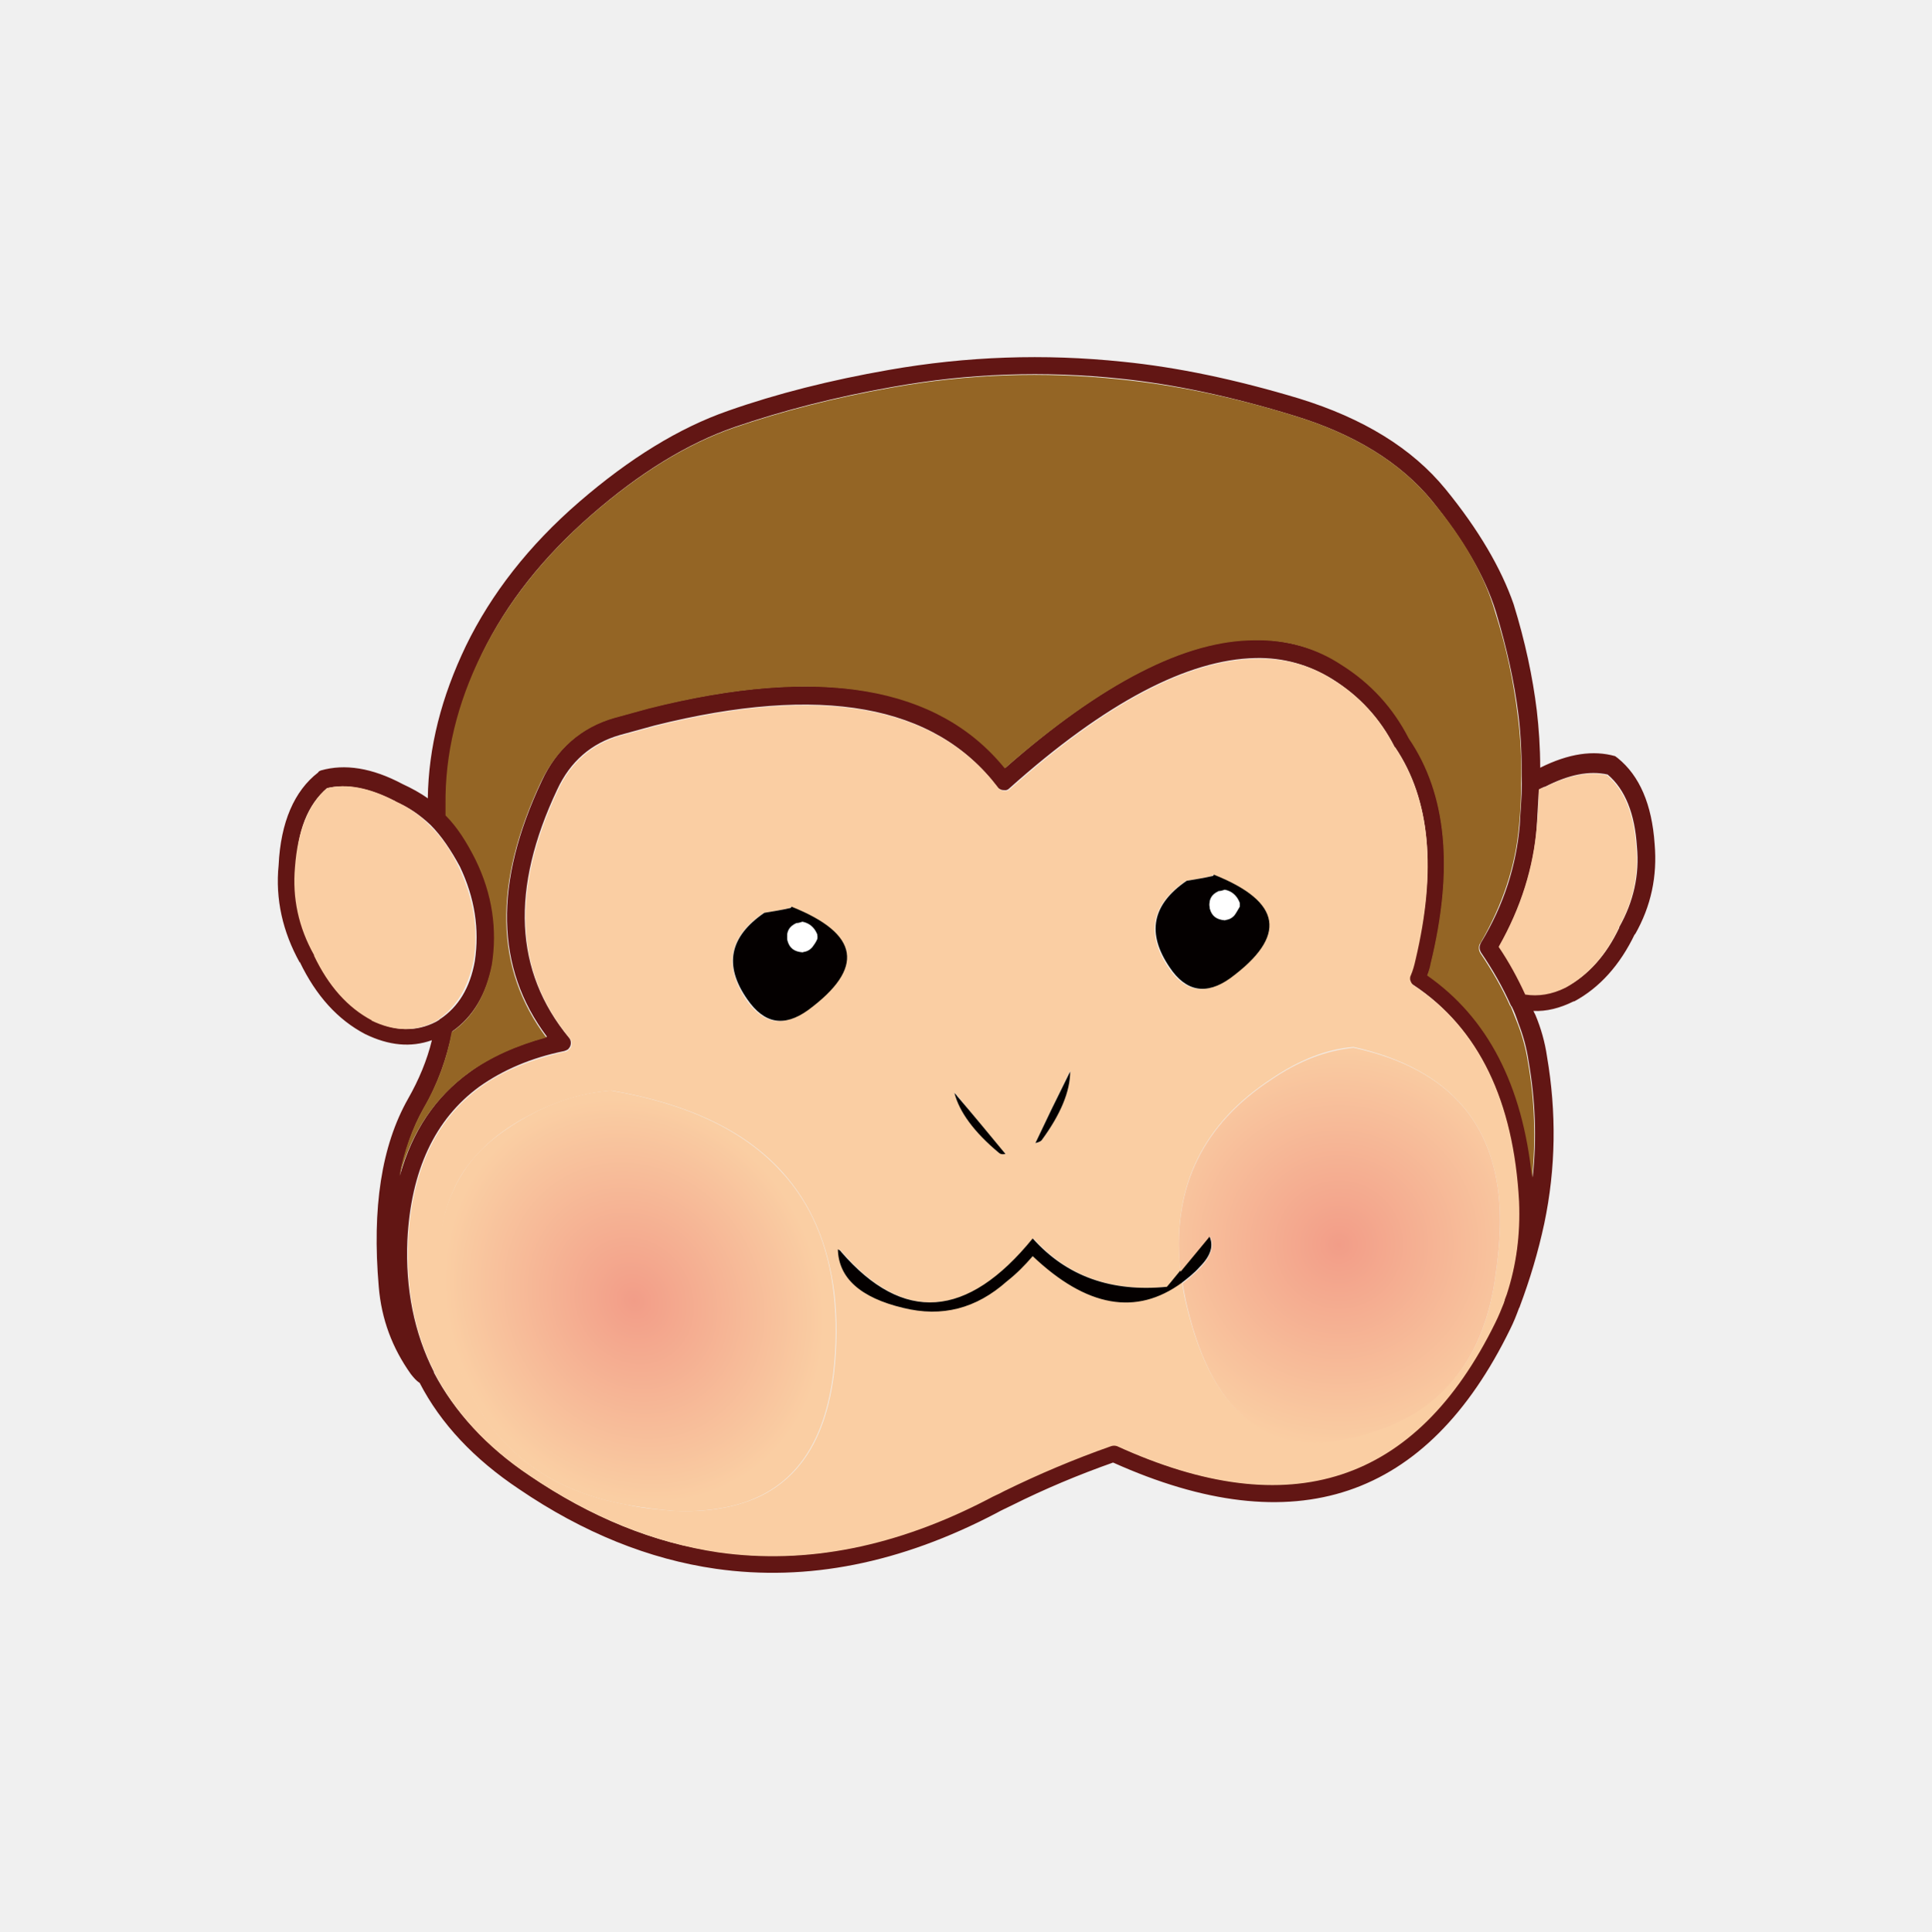
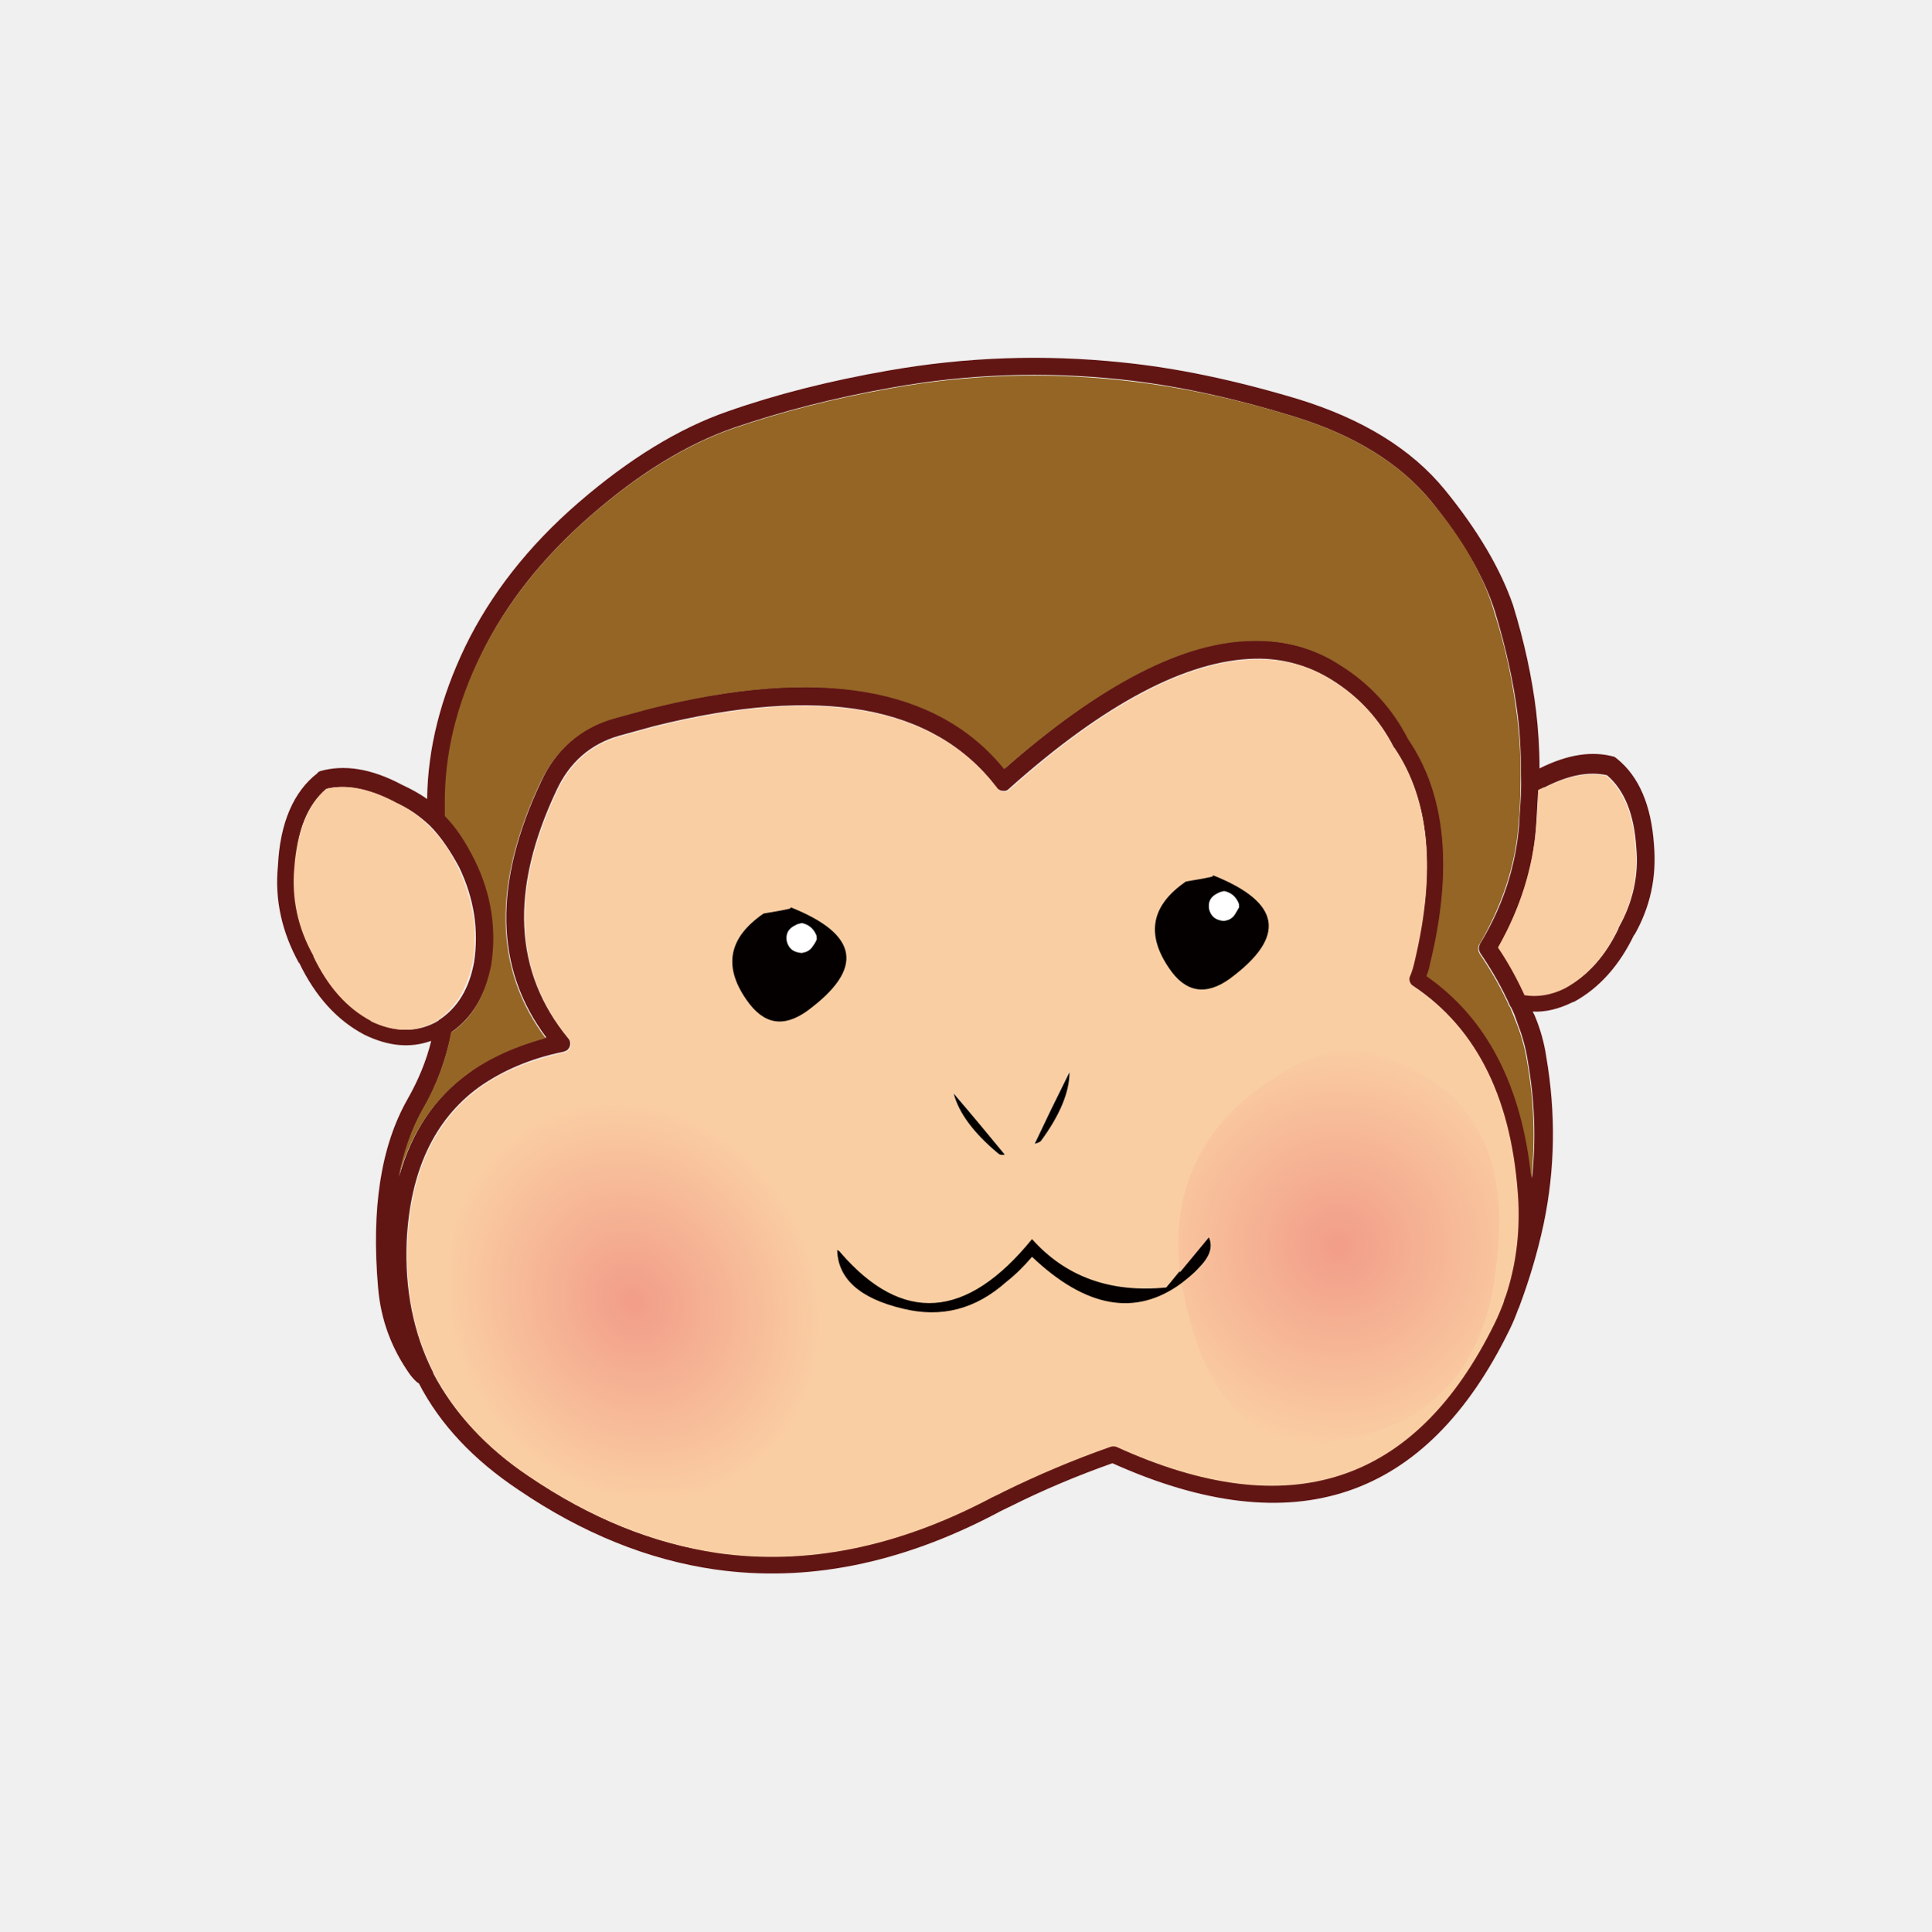
- <svg xmlns="http://www.w3.org/2000/svg" version="1.1" id="svg--saru" x="0px" y="0px" viewBox="34.5 -66.8 283.5 283.5" style="enable-background:new 34.5 -66.8 283.5 283.5;" xml:space="preserve">
+ <svg xmlns="http://www.w3.org/2000/svg" version="1.1" id="svg--saru" x="0px" y="0px" viewBox="0 68 283.5 283.5" style="enable-background:new 0 68 283.5 283.5;" xml:space="preserve">
  <style type="text/css">
	.st0{fill:#621614;}
	.st1{fill:#FACEA3;}
	.st2{fill:#040000;}
- 	.st3{fill:url(#SVGID_1_);}
- 	.st4{fill:#FFFFFF;}
+ 	.st3{fill:#946525;}
+ 	.st4{fill:url(#SVGID_1_);}
	.st5{fill:url(#SVGID_2_);}
- 	.st6{fill:#946525;}
+ 	.st6{display:none;}
+ 	.st7{display:inline;fill:none;stroke:#231815;stroke-miterlimit:10;}
+ 	.st8{fill:#FFFFFF;}
</style>
-   <g id="svg--saru_x5F__x5F_g--saru">
-     <path class="st0" d="M246.7,5c-4.9-6-12.1-10.4-21.5-13.3c-9.3-2.8-17.9-4.6-25.9-5.4c-11.5-1.2-22.9-0.8-34.3,1.2   c-8.6,1.5-16.5,3.5-23.6,6h0c-7.2,2.5-14.5,7-21.9,13.4c-7.4,6.4-12.9,13.5-16.6,21.1c-3.6,7.5-5.5,14.9-5.6,22.4   c-1.1-0.8-2.4-1.5-3.7-2.1c-4.5-2.4-8.5-3-12-2c-0.2,0.1-0.3,0.1-0.4,0.3c-3.5,2.7-5.5,7.3-5.8,13.6v0c-0.5,5,0.6,9.8,3.1,14.3   l0-0.1c2.4,5,5.6,8.5,9.6,10.6c0,0,0,0,0,0c3.5,1.7,6.7,2,9.8,0.9c-0.7,2.9-1.9,5.8-3.5,8.6c-3.9,6.9-5.3,16-4.3,27.6   c0.4,4.8,2,9,4.7,12.8v0c0.4,0.5,0.8,1,1.3,1.3c3.1,6,8,11.2,14.6,15.6c9.4,6.4,19.1,10.3,28.9,11.7c13.4,1.9,27.1-0.8,41.2-8.2   c0.7-0.4,1.4-0.7,2.2-1.1h0c4.8-2.4,9.8-4.5,14.9-6.3c26.7,12,46.1,5.4,58.3-19.6l0,0c0.5-1,0.9-2,1.3-3.1c0,0,0.1-0.1,0.1-0.2   c1.5-4,2.7-8,3.6-12.2c1.7-8.1,1.8-16.3,0.4-24.5l0,0c-0.3-2.1-0.9-4.2-1.7-6.1c-0.1-0.2-0.2-0.4-0.3-0.6c1.9,0.1,3.9-0.4,5.9-1.4   c0,0,0,0,0.1,0c3.7-2,6.7-5.3,8.9-9.9l0,0.1c2.4-4.2,3.3-8.6,2.9-13.3v0c-0.4-5.8-2.2-10-5.4-12.6c-0.1-0.1-0.3-0.2-0.4-0.3   c-3.2-0.9-6.8-0.4-11,1.7c0-3-0.2-5.8-0.5-8.4l0,0c-0.6-4.9-1.7-10.1-3.4-15.6C254.9,16.7,251.6,11,246.7,5 M224.4-5.8   c8.9,2.7,15.7,6.9,20.3,12.5c4.6,5.7,7.8,11.1,9.4,16.3c1.6,5.3,2.7,10.3,3.3,15.1v0c0.4,3.1,0.5,6.5,0.5,10.1v0.1   c0,1.9-0.2,3.9-0.3,6c-0.5,5.9-2.3,11.7-5.7,17.3c-0.1,0.2-0.2,0.4-0.2,0.7c0,0.3,0.1,0.5,0.2,0.7c1.7,2.5,3.2,5.1,4.4,7.8v0   c0,0.1,0.1,0.1,0.1,0.1c0.4,0.8,0.7,1.6,1,2.5c0.7,1.8,1.2,3.6,1.5,5.6v0c1,5.7,1.2,11.4,0.6,17c-1.4-13.6-6.5-23.5-15.4-29.7   c0.2-0.5,0.4-1.1,0.5-1.7c3.4-13.9,2.3-24.9-3.2-33.1c-2.3-4.5-5.6-8.1-9.9-10.8l0,0c-3.8-2.4-8.1-3.6-12.7-3.6   c-10.2,0-22.5,6.3-36.7,18.8c-9.8-12.1-27.2-15-52.2-8.8c0,0,0,0,0,0l-5.1,1.4c-5,1.4-8.6,4.6-10.8,9.4c-7,14.9-6.8,27.4,0.8,37.5   c-4.4,1.2-8.3,2.9-11.4,5.2c-5,3.6-8.4,8.7-10.2,15.2c0.7-3.7,1.9-7.1,3.5-9.9c2.1-3.6,3.4-7.4,4.2-11.3c3-2.1,5-5.4,5.9-9.9v0   c0.9-5.2,0.1-10.3-2.4-15.4c-1.3-2.6-2.7-4.7-4.4-6.5c0-0.5,0-1,0-1.5c0-7.4,1.8-14.8,5.3-22.2c3.6-7.4,8.9-14.1,16-20.3   c7.1-6.2,14.1-10.5,21-12.9v0c7-2.4,14.7-4.4,23.2-5.9c11.1-2,22.3-2.4,33.6-1.2C206.8-10.4,215.3-8.6,224.4-5.8 M239.2,42.8   c0,0.1,0.1,0.1,0.1,0.1c5.2,7.7,6.1,18.1,2.9,31.1c-0.2,0.8-0.4,1.6-0.7,2.3c-0.1,0.2-0.1,0.3-0.1,0.5v0c0,0.2,0.1,0.4,0.2,0.6   c0.1,0.2,0.2,0.3,0.4,0.4c9.5,6.3,14.6,16.9,15.4,31.7c0.2,4.8-0.3,9.3-1.8,13.6l-0.3,0.8c0,0.1-0.1,0.2-0.1,0.3c0,0,0,0.1,0,0.1   c-0.4,1-0.8,2-1.3,3v0c-11.6,23.7-30.1,29.7-55.5,18.1c-0.3-0.1-0.6-0.1-0.9,0c-5.4,1.9-10.6,4.1-15.7,6.6l0,0   c-0.7,0.4-1.5,0.7-2.2,1.1c-13.6,7.1-26.8,9.8-39.7,7.9c-9.5-1.3-18.7-5.1-27.8-11.3c-6.3-4.3-10.9-9.3-13.9-15l0-0.1h0   c-2.9-5.7-4.2-12.2-3.9-19.3c0.5-10.2,4-17.8,10.6-22.6c3.4-2.4,7.5-4.2,12.4-5.2c0.3-0.1,0.6-0.2,0.7-0.4c0.2-0.2,0.3-0.5,0.3-0.8   c0-0.3-0.1-0.6-0.3-0.8c-8-9.7-8.6-21.8-1.7-36.4c1.9-4.1,5-6.8,9.2-8l5.1-1.4c24.4-6.1,41.1-3.1,50.3,9c0.1,0.2,0.3,0.3,0.5,0.4   c0.2,0.1,0.5,0.1,0.7,0.1c0.2,0,0.4-0.1,0.6-0.3c14.1-12.6,26.2-18.9,36.1-19.1c4.1-0.1,7.9,1,11.3,3.1v0   C234.1,35.4,237.1,38.7,239.2,42.8 M260.1,54.5c0.1-1.9,0.2-3.7,0.3-5.4c0.3-0.1,0.6-0.3,0.8-0.4c0,0,0,0,0.1,0   c3.5-1.8,6.5-2.4,9.2-1.8c2.6,2.2,4,5.8,4.3,10.6v0c0.4,4.1-0.5,8.1-2.6,11.8c0,0,0,0.1,0,0.1c-1.9,4-4.5,6.9-7.8,8.7h0   c-2.1,1-4,1.3-5.9,1c-1.1-2.4-2.4-4.7-3.9-7C257.8,66.4,259.7,60.5,260.1,54.5 M82.5,48.9c2.9-0.7,6.2,0,10,1.9c0,0,0.1,0,0.1,0.1   c1.9,0.8,3.5,1.9,5.1,3.4l0,0c1.6,1.6,3,3.7,4.3,6.1c2.2,4.6,2.9,9.2,2.2,13.9v0c-0.7,3.9-2.4,6.7-5.1,8.5c0,0-0.1,0-0.1,0.1   c-0.2,0.1-0.3,0.2-0.5,0.3c0,0,0,0,0,0c-2.9,1.5-6,1.4-9.3-0.2h0.1c-3.6-1.9-6.4-5.1-8.5-9.5c0,0,0-0.1,0-0.1   c-2.3-4.1-3.2-8.4-2.8-12.9v0C78.1,55.2,79.7,51.3,82.5,48.9z" />
-     <path class="st1" d="M92.5,50.8c-3.8-2-7.1-2.6-10-1.9c-2.8,2.4-4.3,6.3-4.7,11.6v0c-0.4,4.5,0.5,8.8,2.8,12.9c0,0,0,0.1,0,0.1   c2.1,4.4,4.9,7.6,8.5,9.5h-0.1c3.3,1.6,6.4,1.7,9.3,0.2c0,0,0,0,0,0c0.2-0.1,0.3-0.2,0.5-0.3c0,0,0.1,0,0.1-0.1   c2.6-1.8,4.3-4.6,5.1-8.5v0c0.8-4.6,0-9.3-2.2-13.9c-1.2-2.5-2.6-4.5-4.3-6.1l0,0C96.1,52.8,94.4,51.7,92.5,50.8   C92.6,50.9,92.5,50.8,92.5,50.8 M260.4,49.1c0,1.7-0.1,3.5-0.3,5.4c-0.5,6-2.3,11.9-5.6,17.7c1.5,2.2,2.8,4.6,3.9,7   c1.9,0.3,3.9,0,5.9-1h0c3.3-1.8,5.9-4.7,7.8-8.7c0,0,0-0.1,0-0.1c2.1-3.7,3-7.7,2.6-11.8v0c-0.3-4.8-1.7-8.4-4.3-10.6   c-2.6-0.6-5.7,0-9.2,1.8c0,0,0,0-0.1,0C261,48.8,260.7,48.9,260.4,49.1 M239.3,42.9c0,0-0.1-0.1-0.1-0.1c-2.1-4.1-5.1-7.4-9-9.8v0   c-3.4-2.2-7.2-3.2-11.3-3.1c-10,0.2-22,6.5-36.1,19.1c-0.2,0.2-0.4,0.3-0.6,0.3c-0.2,0-0.5,0-0.7-0.1c-0.2-0.1-0.4-0.2-0.5-0.4   c-9.2-12.1-26-15.1-50.3-9l-5.1,1.4c-4.2,1.2-7.3,3.9-9.2,8c-6.9,14.6-6.3,26.7,1.7,36.4c0.2,0.2,0.3,0.5,0.3,0.8   c0,0.3-0.1,0.6-0.3,0.8c-0.2,0.2-0.4,0.4-0.7,0.4c-4.9,1.1-9.1,2.8-12.4,5.2c-6.6,4.8-10.1,12.4-10.6,22.6   c-0.3,7.2,1,13.6,3.9,19.3h0l0,0.1c3,5.7,7.6,10.8,13.9,15c9.1,6.2,18.4,9.9,27.8,11.3c12.9,1.8,26.1-0.8,39.7-7.9   c0.7-0.4,1.5-0.7,2.2-1.1l0,0c5.1-2.5,10.3-4.7,15.7-6.6c0.3-0.1,0.6-0.1,0.9,0c25.4,11.6,43.9,5.5,55.5-18.1v0c0.5-1,0.9-2,1.3-3   c0,0,0-0.1,0-0.1c0.1-0.1,0.1-0.2,0.1-0.3l0.3-0.8c1.4-4.3,2-8.8,1.8-13.6c-0.8-14.8-5.9-25.4-15.4-31.7c-0.2-0.1-0.3-0.3-0.4-0.4   c-0.1-0.2-0.2-0.4-0.2-0.6v0c0-0.2,0-0.3,0.1-0.5c0.3-0.7,0.5-1.4,0.7-2.3C245.4,61,244.5,50.6,239.3,42.9 M254.7,112.4   c0,2.7-0.3,5.7-0.8,9c-1.6,10.2-6.5,17.1-14.7,20.6c-1.6,0.7-3.2,1.3-4.7,1.7c-13.3,3.9-21.9-2.4-25.8-18.8   c-0.3-1.2-0.5-2.3-0.7-3.5c-6.7,4.9-14,3.6-21.9-3.9c-1.2,1.3-2.4,2.6-3.8,3.7c-4.4,4-9.5,5.3-15.1,4c-6.3-1.6-9.5-4.4-9.6-8.6   c0.2,0.1,0.4,0.2,0.5,0.4c9.1,10.5,18.5,9.8,28.1-2c5,5.6,11.6,7.9,19.7,7.1c0.6-0.8,1.3-1.5,1.9-2.3c0-0.3-0.1-0.6-0.1-1   c-1-11.6,3.5-20.7,13.4-27.2c4.1-2.8,8.2-4.4,12.1-4.7C247.5,90.1,254.7,98.6,254.7,112.4 M146.6,67.2c1.3-0.2,2.6-0.4,3.8-0.7   c0.1,0,0.1-0.1,0.1-0.2c10,4,10.8,9,2.4,15.2c-3.5,2.6-6.4,2-8.9-1.6C140.7,74.9,141.5,70.7,146.6,67.2 M208.6,62.5   c1.3-0.2,2.6-0.4,3.8-0.7c0.1,0,0.1-0.1,0.1-0.2c10,4,10.8,9,2.4,15.2c-3.5,2.6-6.5,2-8.9-1.6C202.7,70.2,203.5,66,208.6,62.5    M102.6,105.1c2.2-3.2,5.3-5.9,9.3-8c4-2.2,8.2-3.5,12.4-3.8c11.1,1.9,19.4,5.8,24.9,11.8c4.4,4.8,6.9,10.8,7.8,18.1   c0.4,3.6,0.4,7.6-0.1,11.8c-1.2,9.3-5,15.4-11.6,18.2c-1.7,0.7-3.5,1.2-5.5,1.5c-1.9,0.3-4.1,0.4-6.3,0.3c-2.4-0.2-4.7-0.4-6.9-0.9   c-15.7-2.8-24.7-13-27.2-30.5c-0.2-1.9-0.4-3.8-0.4-5.5C99,113.1,100.2,108.8,102.6,105.1 M187.4,100.6c-0.2,0.2-0.5,0.4-0.9,0.4   c1.6-3.4,3.2-6.7,4.8-10c0.1-0.2,0.2-0.4,0.3-0.6C191.6,93.3,190.2,96.7,187.4,100.6 M182.1,102.6c-0.4,0.1-0.7,0-1-0.2   c-3.6-3.1-5.8-6-6.5-8.9c0.1,0.2,0.3,0.4,0.4,0.5C177.3,96.9,179.7,99.7,182.1,102.6z" />
-     <path class="st2" d="M181.1,102.4c0.2,0.2,0.5,0.3,1,0.2c-2.4-2.9-4.7-5.7-7.1-8.5c-0.1-0.2-0.3-0.3-0.4-0.5   C175.3,96.4,177.5,99.4,181.1,102.4 M186.5,101c0.4-0.1,0.7-0.2,0.9-0.4c2.8-3.8,4.2-7.2,4.2-10.1c-0.1,0.2-0.2,0.4-0.3,0.6   C189.7,94.3,188.1,97.6,186.5,101 M212.5,61.8c-1.3,0.3-2.6,0.5-3.8,0.7c-5.1,3.5-5.9,7.7-2.5,12.7c2.4,3.6,5.4,4.1,8.9,1.6   c8.4-6.2,7.6-11.2-2.4-15.2C212.6,61.8,212.5,61.8,212.5,61.8 M214.3,63.8c1,0.2,1.7,0.8,2.1,1.7c0.1,0.2,0.1,0.4,0.1,0.6   c-0.2,0.5-0.5,0.9-0.8,1.3c-0.1,0.2-0.3,0.3-0.5,0.4c-0.3,0.1-0.6,0.2-0.9,0.3c-1.2-0.1-1.9-0.7-2.2-1.7c-0.2-1.1,0.2-1.9,1.3-2.4   C213.7,64,214,63.9,214.3,63.8 M150.5,66.5c-1.3,0.3-2.6,0.5-3.8,0.7c-5.1,3.5-6,7.7-2.5,12.7c2.5,3.6,5.4,4.1,8.9,1.6   c8.4-6.2,7.6-11.2-2.4-15.2C150.6,66.5,150.5,66.5,150.5,66.5 M152.3,68.5c1,0.2,1.7,0.8,2.1,1.7c0.1,0.2,0.1,0.4,0.1,0.6   c-0.2,0.5-0.5,0.9-0.8,1.3c-0.1,0.2-0.3,0.3-0.5,0.4c-0.3,0.1-0.6,0.2-0.9,0.3c-1.2-0.1-1.9-0.7-2.2-1.7c-0.2-1.1,0.2-1.9,1.3-2.4   C151.7,68.7,152,68.6,152.3,68.5 M182.3,121.3c1.4-1.1,2.6-2.3,3.8-3.7c7.9,7.5,15.2,8.8,21.9,3.9c0.9-0.7,1.8-1.4,2.6-2.3   c1.7-1.7,2.1-3.2,1.4-4.6c-1.4,1.6-2.8,3.4-4.3,5.2c-0.6,0.7-1.2,1.5-1.9,2.3c-8.1,0.8-14.7-1.5-19.7-7.1c-9.6,11.8-19,12.5-28.1,2   c-0.1-0.2-0.3-0.3-0.5-0.4c0.1,4.2,3.3,7.1,9.6,8.6C172.8,126.6,177.8,125.3,182.3,121.3z" />
-     <radialGradient id="SVGID_1_" cx="89.18" cy="438.558" r="42.482" gradientTransform="matrix(0.5507 -0.3176 -0.3576 -0.6204 235.2783 424.5907)" gradientUnits="userSpaceOnUse">
-       <stop offset="0" style="stop-color:#F29D88" />
-       <stop offset="1" style="stop-color:#FACEA3" />
-     </radialGradient>
-     <path class="st3" d="M111.9,97.1c-4,2.2-7.2,4.8-9.3,8c-2.4,3.7-3.7,8-3.7,13c0,1.7,0.1,3.6,0.4,5.5c2.5,17.5,11.6,27.7,27.2,30.5   c2.2,0.4,4.5,0.7,6.9,0.9c2.3,0.1,4.4,0,6.3-0.3c2-0.3,3.9-0.8,5.5-1.5c6.6-2.8,10.4-8.9,11.6-18.2c0.5-4.2,0.5-8.2,0.1-11.8   c-0.8-7.3-3.4-13.4-7.8-18.1c-5.5-6-13.8-9.9-24.9-11.8C120.1,93.6,116,94.8,111.9,97.1z" />
-     <path class="st4" d="M216.4,65.6c-0.4-0.9-1.1-1.5-2.1-1.7c-0.3,0.1-0.6,0.1-0.9,0.3c-1.1,0.5-1.5,1.3-1.3,2.4   c0.3,1.1,1,1.6,2.2,1.7c0.3-0.1,0.6-0.1,0.9-0.3c0.2-0.1,0.4-0.3,0.5-0.4c0.3-0.4,0.5-0.8,0.8-1.3C216.5,66,216.5,65.8,216.4,65.6    M154.4,70.3c-0.4-0.9-1.1-1.5-2.1-1.7c-0.3,0.1-0.6,0.1-0.9,0.3c-1.1,0.5-1.5,1.3-1.3,2.4c0.3,1.1,1,1.6,2.2,1.7   c0.3-0.1,0.6-0.1,0.9-0.3c0.2-0.1,0.4-0.3,0.5-0.4c0.3-0.4,0.6-0.8,0.8-1.3C154.5,70.7,154.5,70.5,154.4,70.3z" />
-     <radialGradient id="SVGID_2_" cx="67.293" cy="474.625" r="47.039" gradientTransform="matrix(0.6357 0 0 -0.6357 188.3186 417.6726)" gradientUnits="userSpaceOnUse">
-       <stop offset="0" style="stop-color:#F29D88" />
-       <stop offset="1" style="stop-color:#FACEA3" />
-     </radialGradient>
-     <path class="st5" d="M253.9,121.4c0.5-3.3,0.8-6.3,0.8-9c0-13.8-7.2-22.3-21.5-25.4c-4,0.4-8,1.9-12.1,4.7   c-9.9,6.5-14.4,15.6-13.4,27.2c0,0.3,0.1,0.6,0.1,1c1.5-1.8,2.9-3.5,4.3-5.2c0.7,1.3,0.2,2.9-1.4,4.6c-0.9,0.9-1.7,1.6-2.6,2.3   c0.2,1.1,0.4,2.3,0.7,3.5c3.9,16.4,12.5,22.6,25.8,18.8c1.5-0.5,3.1-1,4.7-1.7C247.4,138.5,252.3,131.6,253.9,121.4z" />
-     <path class="st6" d="M244.7,6.7c-4.6-5.6-11.4-9.8-20.3-12.5c-9.1-2.8-17.6-4.5-25.4-5.3c-11.3-1.2-22.5-0.8-33.6,1.2   c-8.5,1.5-16.2,3.5-23.2,5.9v0c-6.9,2.4-13.9,6.7-21,12.9c-7.1,6.2-12.4,13-16,20.3c-3.6,7.3-5.4,14.7-5.3,22.2c0,0.5,0,1,0,1.5   c1.7,1.7,3.1,3.9,4.4,6.5c2.5,5.1,3.2,10.3,2.4,15.4v0c-0.9,4.5-2.8,7.8-5.9,9.9c-0.7,3.9-2.1,7.7-4.2,11.3   c-1.6,2.9-2.8,6.2-3.5,9.9c1.8-6.5,5.2-11.5,10.2-15.2c3.2-2.3,7-4,11.4-5.2c-7.6-10.1-7.8-22.6-0.8-37.5c2.3-4.8,5.9-8,10.8-9.4   l5.1-1.4c0,0,0,0,0,0c25-6.3,42.4-3.3,52.2,8.8c14.3-12.5,26.5-18.8,36.7-18.8c4.6-0.1,8.9,1.1,12.7,3.6l0,0   c4.3,2.7,7.6,6.3,9.9,10.8c5.6,8.2,6.6,19.2,3.2,33.1c-0.1,0.6-0.3,1.2-0.5,1.7c8.9,6.2,14,16.1,15.4,29.7c0.6-5.6,0.4-11.3-0.6-17   v0c-0.3-1.9-0.8-3.8-1.5-5.6c-0.3-0.8-0.7-1.7-1-2.5c0,0,0-0.1-0.1-0.1v0c-1.2-2.7-2.7-5.3-4.4-7.8c-0.1-0.2-0.2-0.4-0.2-0.7   c0-0.2,0-0.5,0.2-0.7c3.3-5.7,5.2-11.4,5.7-17.3c0.2-2.1,0.3-4.1,0.3-6v-0.1c0.1-3.6-0.1-7-0.5-10.1v0c-0.6-4.8-1.6-9.8-3.3-15.1   C252.5,17.8,249.4,12.3,244.7,6.7z" />
+   <path class="st0" d="M212.1,139.9c-4.9-6-12.1-10.4-21.5-13.3c-9.3-2.8-17.9-4.6-25.9-5.4c-11.5-1.2-22.9-0.8-34.3,1.2  c-8.6,1.5-16.5,3.5-23.6,6l0,0c-7.2,2.5-14.5,7-21.9,13.4c-7.4,6.4-12.9,13.5-16.6,21.1c-3.6,7.5-5.5,14.9-5.6,22.4  c-1.1-0.8-2.4-1.5-3.7-2.1c-4.5-2.4-8.5-3-12-2c-0.2,0.1-0.3,0.1-0.4,0.3c-3.5,2.7-5.5,7.3-5.8,13.6l0,0c-0.5,5,0.6,9.8,3.1,14.3  v-0.1c2.4,5,5.6,8.5,9.6,10.6l0,0c3.5,1.7,6.7,2,9.8,0.9c-0.7,2.9-1.9,5.8-3.5,8.6c-3.9,6.9-5.3,16-4.3,27.6c0.4,4.8,2,9,4.7,12.8  l0,0c0.4,0.5,0.8,1,1.3,1.3c3.1,6,8,11.2,14.6,15.6c9.4,6.4,19.1,10.3,28.9,11.7c13.4,1.9,27.1-0.8,41.2-8.2  c0.7-0.4,1.4-0.7,2.2-1.1l0,0c4.8-2.4,9.8-4.5,14.9-6.3c26.7,12,46.1,5.4,58.3-19.6l0,0c0.5-1,0.9-2,1.3-3.1c0,0,0.1-0.1,0.1-0.2  c1.5-4,2.7-8,3.6-12.2c1.7-8.1,1.8-16.3,0.4-24.5l0,0c-0.3-2.1-0.9-4.2-1.7-6.1c-0.1-0.2-0.2-0.4-0.3-0.6c1.9,0.1,3.9-0.4,5.9-1.4  c0,0,0,0,0.1,0c3.7-2,6.7-5.3,8.9-9.9v0.1c2.4-4.2,3.3-8.6,2.9-13.3l0,0c-0.4-5.8-2.2-10-5.4-12.6c-0.1-0.1-0.3-0.2-0.4-0.3  c-3.2-0.9-6.8-0.4-11,1.7c0-3-0.2-5.8-0.5-8.4l0,0c-0.6-4.9-1.7-10.1-3.4-15.6C220.3,151.6,217,145.9,212.1,139.9 M189.8,129.1  c8.9,2.7,15.7,6.9,20.3,12.5c4.6,5.7,7.8,11.1,9.4,16.3c1.6,5.3,2.7,10.3,3.3,15.1l0,0c0.4,3.1,0.5,6.5,0.5,10.1v0.1  c0,1.9-0.2,3.9-0.3,6c-0.5,5.9-2.3,11.7-5.7,17.3c-0.1,0.2-0.2,0.4-0.2,0.7s0.1,0.5,0.2,0.7c1.7,2.5,3.2,5.1,4.4,7.8l0,0  c0,0.1,0.1,0.1,0.1,0.1c0.4,0.8,0.7,1.6,1,2.5c0.7,1.8,1.2,3.6,1.5,5.6l0,0c1,5.7,1.2,11.4,0.6,17c-1.4-13.6-6.5-23.5-15.4-29.7  c0.2-0.5,0.4-1.1,0.5-1.7c3.4-13.9,2.3-24.9-3.2-33.1c-2.3-4.5-5.6-8.1-9.9-10.8l0,0c-3.8-2.4-8.1-3.6-12.7-3.6  c-10.2,0-22.5,6.3-36.7,18.8c-9.8-12.1-27.2-15-52.2-8.8l0,0l-5.1,1.4c-5,1.4-8.6,4.6-10.8,9.4c-7,14.9-6.8,27.4,0.8,37.5  c-4.4,1.2-8.3,2.9-11.4,5.2c-5,3.6-8.4,8.7-10.2,15.2c0.7-3.7,1.9-7.1,3.5-9.9c2.1-3.6,3.4-7.4,4.2-11.3c3-2.1,5-5.4,5.9-9.9l0,0  c0.9-5.2,0.1-10.3-2.4-15.4c-1.3-2.6-2.7-4.7-4.4-6.5c0-0.5,0-1,0-1.5c0-7.4,1.8-14.8,5.3-22.2c3.6-7.4,8.9-14.1,16-20.3  s14.1-10.5,21-12.9l0,0c7-2.4,14.7-4.4,23.2-5.9c11.1-2,22.3-2.4,33.6-1.2C172.2,124.5,180.7,126.3,189.8,129.1 M204.6,177.7  c0,0.1,0.1,0.1,0.1,0.1c5.2,7.7,6.1,18.1,2.9,31.1c-0.2,0.8-0.4,1.6-0.7,2.3c-0.1,0.2-0.1,0.3-0.1,0.5l0,0c0,0.2,0.1,0.4,0.2,0.6  c0.1,0.2,0.2,0.3,0.4,0.4c9.5,6.3,14.6,16.9,15.4,31.7c0.2,4.8-0.3,9.3-1.8,13.6l-0.3,0.8c0,0.1-0.1,0.2-0.1,0.3v0.1  c-0.4,1-0.8,2-1.3,3l0,0c-11.6,23.7-30.1,29.7-55.5,18.1c-0.3-0.1-0.6-0.1-0.9,0c-5.4,1.9-10.6,4.1-15.7,6.6l0,0  c-0.7,0.4-1.5,0.7-2.2,1.1c-13.6,7.1-26.8,9.8-39.7,7.9c-9.5-1.3-18.7-5.1-27.8-11.3c-6.3-4.3-10.9-9.3-13.9-15v-0.1l0,0  c-2.9-5.7-4.2-12.2-3.9-19.3c0.5-10.2,4-17.8,10.6-22.6c3.4-2.4,7.5-4.2,12.4-5.2c0.3-0.1,0.6-0.2,0.7-0.4c0.2-0.2,0.3-0.5,0.3-0.8  s-0.1-0.6-0.3-0.8c-8-9.7-8.6-21.8-1.7-36.4c1.9-4.1,5-6.8,9.2-8l5.1-1.4c24.4-6.1,41.1-3.1,50.3,9c0.1,0.2,0.3,0.3,0.5,0.4  s0.5,0.1,0.7,0.1s0.4-0.1,0.6-0.3c14.1-12.6,26.2-18.9,36.1-19.1c4.1-0.1,7.9,1,11.3,3.1l0,0C199.5,170.3,202.5,173.6,204.6,177.7   M225.5,189.4c0.1-1.9,0.2-3.7,0.3-5.4c0.3-0.1,0.6-0.3,0.8-0.4c0,0,0,0,0.1,0c3.5-1.8,6.5-2.4,9.2-1.8c2.6,2.2,4,5.8,4.3,10.6l0,0  c0.4,4.1-0.5,8.1-2.6,11.8v0.1c-1.9,4-4.5,6.9-7.8,8.7l0,0c-2.1,1-4,1.3-5.9,1c-1.1-2.4-2.4-4.7-3.9-7  C223.2,201.3,225.1,195.4,225.5,189.4 M47.9,183.8c2.9-0.7,6.2,0,10,1.9c0,0,0.1,0,0.1,0.1c1.9,0.8,3.5,1.9,5.1,3.4l0,0  c1.6,1.6,3,3.7,4.3,6.1c2.2,4.6,2.9,9.2,2.2,13.9l0,0c-0.7,3.9-2.4,6.7-5.1,8.5c0,0-0.1,0-0.1,0.1c-0.2,0.1-0.3,0.2-0.5,0.3l0,0  c-2.9,1.5-6,1.4-9.3-0.2h0.1c-3.6-1.9-6.4-5.1-8.5-9.5v-0.1c-2.3-4.1-3.2-8.4-2.8-12.9l0,0C43.5,190.1,45.1,186.2,47.9,183.8z" />
+   <path class="st1" d="M57.9,185.7c-3.8-2-7.1-2.6-10-1.9c-2.8,2.4-4.3,6.3-4.7,11.6l0,0c-0.4,4.5,0.5,8.8,2.8,12.9v0.1  c2.1,4.4,4.9,7.6,8.5,9.5h-0.1c3.3,1.6,6.4,1.7,9.3,0.2l0,0c0.2-0.1,0.3-0.2,0.5-0.3c0,0,0.1,0,0.1-0.1c2.6-1.8,4.3-4.6,5.1-8.5l0,0  c0.8-4.6,0-9.3-2.2-13.9c-1.2-2.5-2.6-4.5-4.3-6.1l0,0C61.5,187.7,59.8,186.6,57.9,185.7C58,185.8,57.9,185.7,57.9,185.7 M225.8,184  c0,1.7-0.1,3.5-0.3,5.4c-0.5,6-2.3,11.9-5.6,17.7c1.5,2.2,2.8,4.6,3.9,7c1.9,0.3,3.9,0,5.9-1l0,0c3.3-1.8,5.9-4.7,7.8-8.7v-0.1  c2.1-3.7,3-7.7,2.6-11.8l0,0c-0.3-4.8-1.7-8.4-4.3-10.6c-2.6-0.6-5.7,0-9.2,1.8c0,0,0,0-0.1,0C226.4,183.7,226.1,183.8,225.8,184   M204.7,177.8l-0.1-0.1c-2.1-4.1-5.1-7.4-9-9.8l0,0c-3.4-2.2-7.2-3.2-11.3-3.1c-10,0.2-22,6.5-36.1,19.1c-0.2,0.2-0.4,0.3-0.6,0.3  c-0.2,0-0.5,0-0.7-0.1c-0.2-0.1-0.4-0.2-0.5-0.4c-9.2-12.1-26-15.1-50.3-9l-5.1,1.4c-4.2,1.2-7.3,3.9-9.2,8  c-6.9,14.6-6.3,26.7,1.7,36.4c0.2,0.2,0.3,0.5,0.3,0.8s-0.1,0.6-0.3,0.8c-0.2,0.2-0.4,0.4-0.7,0.4c-4.9,1.1-9.1,2.8-12.4,5.2  c-6.6,4.8-10.1,12.4-10.6,22.6c-0.3,7.2,1,13.6,3.9,19.3l0,0v0.1c3,5.7,7.6,10.8,13.9,15c9.1,6.2,18.4,9.9,27.8,11.3  c12.9,1.8,26.1-0.8,39.7-7.9c0.7-0.4,1.5-0.7,2.2-1.1l0,0c5.1-2.5,10.3-4.7,15.7-6.6c0.3-0.1,0.6-0.1,0.9,0  c25.4,11.6,43.9,5.5,55.5-18.1l0,0c0.5-1,0.9-2,1.3-3v-0.1c0.1-0.1,0.1-0.2,0.1-0.3l0.3-0.8c1.4-4.3,2-8.8,1.8-13.6  c-0.8-14.8-5.9-25.4-15.4-31.7c-0.2-0.1-0.3-0.3-0.4-0.4c-0.1-0.2-0.2-0.4-0.2-0.6l0,0c0-0.2,0-0.3,0.1-0.5c0.3-0.7,0.5-1.4,0.7-2.3  C210.8,195.9,209.9,185.5,204.7,177.8 M152.8,235.5c-0.2,0.2-0.5,0.4-0.9,0.4c1.6-3.4,3.2-6.7,4.8-10c0.1-0.2,0.2-0.4,0.3-0.6  C157,228.2,155.6,231.6,152.8,235.5 M147.5,237.5c-0.4,0.1-0.7,0-1-0.2c-3.6-3.1-5.8-6-6.5-8.9c0.1,0.2,0.3,0.4,0.4,0.5  C142.7,231.8,145.1,234.6,147.5,237.5z" />
+   <path class="st2" d="M146.5,237.3c0.2,0.2,0.5,0.3,1,0.2c-2.4-2.9-4.7-5.7-7.1-8.5c-0.1-0.2-0.3-0.3-0.4-0.5  C140.7,231.3,142.9,234.3,146.5,237.3" />
+   <path class="st2" d="M151.9,235.9c0.4-0.1,0.7-0.2,0.9-0.4c2.8-3.8,4.2-7.2,4.2-10.1c-0.1,0.2-0.2,0.4-0.3,0.6  C155.1,229.2,153.5,232.5,151.9,235.9" />
+   <path class="st2" d="M147.7,256.2c1.4-1.1,2.6-2.3,3.8-3.7c7.9,7.5,15.2,8.8,21.9,3.9c0.9-0.7,1.8-1.4,2.6-2.3  c1.7-1.7,2.1-3.2,1.4-4.6c-1.4,1.6-2.8,3.4-4.3,5.2c-0.6,0.7-1.2,1.5-1.9,2.3c-8.1,0.8-14.7-1.5-19.7-7.1c-9.6,11.8-19,12.5-28.1,2  c-0.1-0.2-0.3-0.3-0.5-0.4c0.1,4.2,3.3,7.1,9.6,8.6C138.2,261.5,143.2,260.2,147.7,256.2z" />
+   <path class="st3" d="M210.1,141.6c-4.6-5.6-11.4-9.8-20.3-12.5c-9.1-2.8-17.6-4.5-25.4-5.3c-11.3-1.2-22.5-0.8-33.6,1.2  c-8.5,1.5-16.2,3.5-23.2,5.9l0,0c-6.9,2.4-13.9,6.7-21,12.9c-7.1,6.2-12.4,13-16,20.3s-5.4,14.7-5.3,22.2c0,0.5,0,1,0,1.5  c1.7,1.7,3.1,3.9,4.4,6.5c2.5,5.1,3.2,10.3,2.4,15.4l0,0c-0.9,4.5-2.8,7.8-5.9,9.9c-0.7,3.9-2.1,7.7-4.2,11.3  c-1.6,2.9-2.8,6.2-3.5,9.9c1.8-6.5,5.2-11.5,10.2-15.2c3.2-2.3,7-4,11.4-5.2c-7.6-10.1-7.8-22.6-0.8-37.5c2.3-4.8,5.9-8,10.8-9.4  l5.1-1.4l0,0c25-6.3,42.4-3.3,52.2,8.8c14.3-12.5,26.5-18.8,36.7-18.8c4.6-0.1,8.9,1.1,12.7,3.6l0,0c4.3,2.7,7.6,6.3,9.9,10.8  c5.6,8.2,6.6,19.2,3.2,33.1c-0.1,0.6-0.3,1.2-0.5,1.7c8.9,6.2,14,16.1,15.4,29.7c0.6-5.6,0.4-11.3-0.6-17l0,0  c-0.3-1.9-0.8-3.8-1.5-5.6c-0.3-0.8-0.7-1.7-1-2.5c0,0,0-0.1-0.1-0.1l0,0c-1.2-2.7-2.7-5.3-4.4-7.8c-0.1-0.2-0.2-0.4-0.2-0.7  c0-0.2,0-0.5,0.2-0.7c3.3-5.7,5.2-11.4,5.7-17.3c0.2-2.1,0.3-4.1,0.3-6v-0.1c0.1-3.6-0.1-7-0.5-10.1l0,0c-0.6-4.8-1.6-9.8-3.3-15.1  C217.9,152.7,214.8,147.2,210.1,141.6z" />
+   <radialGradient id="SVGID_1_" cx="-63.989" cy="120.02" r="42.482" gradientTransform="matrix(0.5507 -0.3176 0.3576 0.6204 85.2436 164.3257)" gradientUnits="userSpaceOnUse">
+     <stop offset="0" style="stop-color:#F29D88" />
+     <stop offset="1" style="stop-color:#FACEA3" />
+   </radialGradient>
+   <path class="st4" d="M77.3,232c-4,2.2-7.2,4.8-9.3,8c-2.4,3.7-3.7,8-3.7,13c0,1.7,0.1,3.6,0.4,5.5c2.5,17.5,11.6,27.7,27.2,30.5  c2.2,0.4,4.5,0.7,6.9,0.9c2.3,0.1,4.4,0,6.3-0.3c2-0.3,3.9-0.8,5.5-1.5c6.6-2.8,10.4-8.9,11.6-18.2c0.5-4.2,0.5-8.2,0.1-11.8  c-0.8-7.3-3.4-13.4-7.8-18.1c-5.5-6-13.8-9.9-24.9-11.8C85.5,228.5,81.4,229.7,77.3,232z" />
+   <radialGradient id="SVGID_2_" cx="12.862" cy="157.191" r="46.975" gradientTransform="matrix(0.6357 0 0 0.6357 188.3186 150.9883)" gradientUnits="userSpaceOnUse">
+     <stop offset="0" style="stop-color:#F29D88" />
+     <stop offset="1" style="stop-color:#FACEA3" />
+   </radialGradient>
+   <path class="st5" d="M219.3,256.3c0.5-3.3,0.8-6.3,0.8-9c0-13.8-7.2-22.3-21.5-25.4c-4,0.4-8,1.9-12.1,4.7  c-9.9,6.5-14.4,15.6-13.4,27.2c0,0.3,0.1,0.6,0.1,1c1.5-1.8,2.9-3.5,4.3-5.2c0.7,1.3,0.2,2.9-1.4,4.6c-0.9,0.9-1.7,1.6-2.6,2.3  c0.2,1.1,0.4,2.3,0.7,3.5c3.9,16.4,12.5,22.6,25.8,18.8c1.5-0.5,3.1-1,4.7-1.7C212.8,273.4,217.7,266.5,219.3,256.3z" />
+   <g id="svg--saru_x5F__x5F_g--eyes_x5F_state_x5F_close" class="st6">
+     <path class="st7" d="M107.5,209.6c2,0.2,16.8-1.2,16.6-1.9" />
+     <path class="st7" d="M169.5,205.8c2,0.2,16.8-1.2,16.6-1.9" />
+   </g>
+   <g id="svg--saru_x5F__x5F_g--eyes_x5F_state_x5F_open">
+     <path class="st2" d="M177.9,196.7c-1.3,0.3-2.6,0.5-3.8,0.7c-5.1,3.5-5.9,7.7-2.5,12.7c2.4,3.6,5.4,4.1,8.9,1.6   c8.4-6.2,7.6-11.2-2.4-15.2C178,196.7,177.9,196.7,177.9,196.7" />
+     <path class="st2" d="M179.7,198.7c1,0.2,1.7,0.8,2.1,1.7c0.1,0.2,0.1,0.4,0.1,0.6c-0.2,0.5-0.5,0.9-0.8,1.3   c-0.1,0.2-0.3,0.3-0.5,0.4c-0.3,0.1-0.6,0.2-0.9,0.3c-1.2-0.1-1.9-0.7-2.2-1.7c-0.2-1.1,0.2-1.9,1.3-2.4   C179.1,198.9,179.4,198.8,179.7,198.7" />
+     <path class="st2" d="M115.9,201.4c-1.3,0.3-2.6,0.5-3.8,0.7c-5.1,3.5-6,7.7-2.5,12.7c2.5,3.6,5.4,4.1,8.9,1.6   c8.4-6.2,7.6-11.2-2.4-15.2C116,201.4,115.9,201.4,115.9,201.4" />
+     <path class="st2" d="M117.7,203.4c1,0.2,1.7,0.8,2.1,1.7c0.1,0.2,0.1,0.4,0.1,0.6c-0.2,0.5-0.5,0.9-0.8,1.3   c-0.1,0.2-0.3,0.3-0.5,0.4c-0.3,0.1-0.6,0.2-0.9,0.3c-1.2-0.1-1.9-0.7-2.2-1.7c-0.2-1.1,0.2-1.9,1.3-2.4   C117.1,203.6,117.4,203.5,117.7,203.4" />
+     <path class="st8" d="M181.8,200.5c-0.4-0.9-1.1-1.5-2.1-1.7c-0.3,0.1-0.6,0.1-0.9,0.3c-1.1,0.5-1.5,1.3-1.3,2.4   c0.3,1.1,1,1.6,2.2,1.7c0.3-0.1,0.6-0.1,0.9-0.3c0.2-0.1,0.4-0.3,0.5-0.4c0.3-0.4,0.5-0.8,0.8-1.3   C181.9,200.9,181.9,200.7,181.8,200.5 M119.8,205.2c-0.4-0.9-1.1-1.5-2.1-1.7c-0.3,0.1-0.6,0.1-0.9,0.3c-1.1,0.5-1.5,1.3-1.3,2.4   c0.3,1.1,1,1.6,2.2,1.7c0.3-0.1,0.6-0.1,0.9-0.3c0.2-0.1,0.4-0.3,0.5-0.4c0.3-0.4,0.6-0.8,0.8-1.3   C119.9,205.6,119.9,205.4,119.8,205.2z" />
  </g>
</svg>
